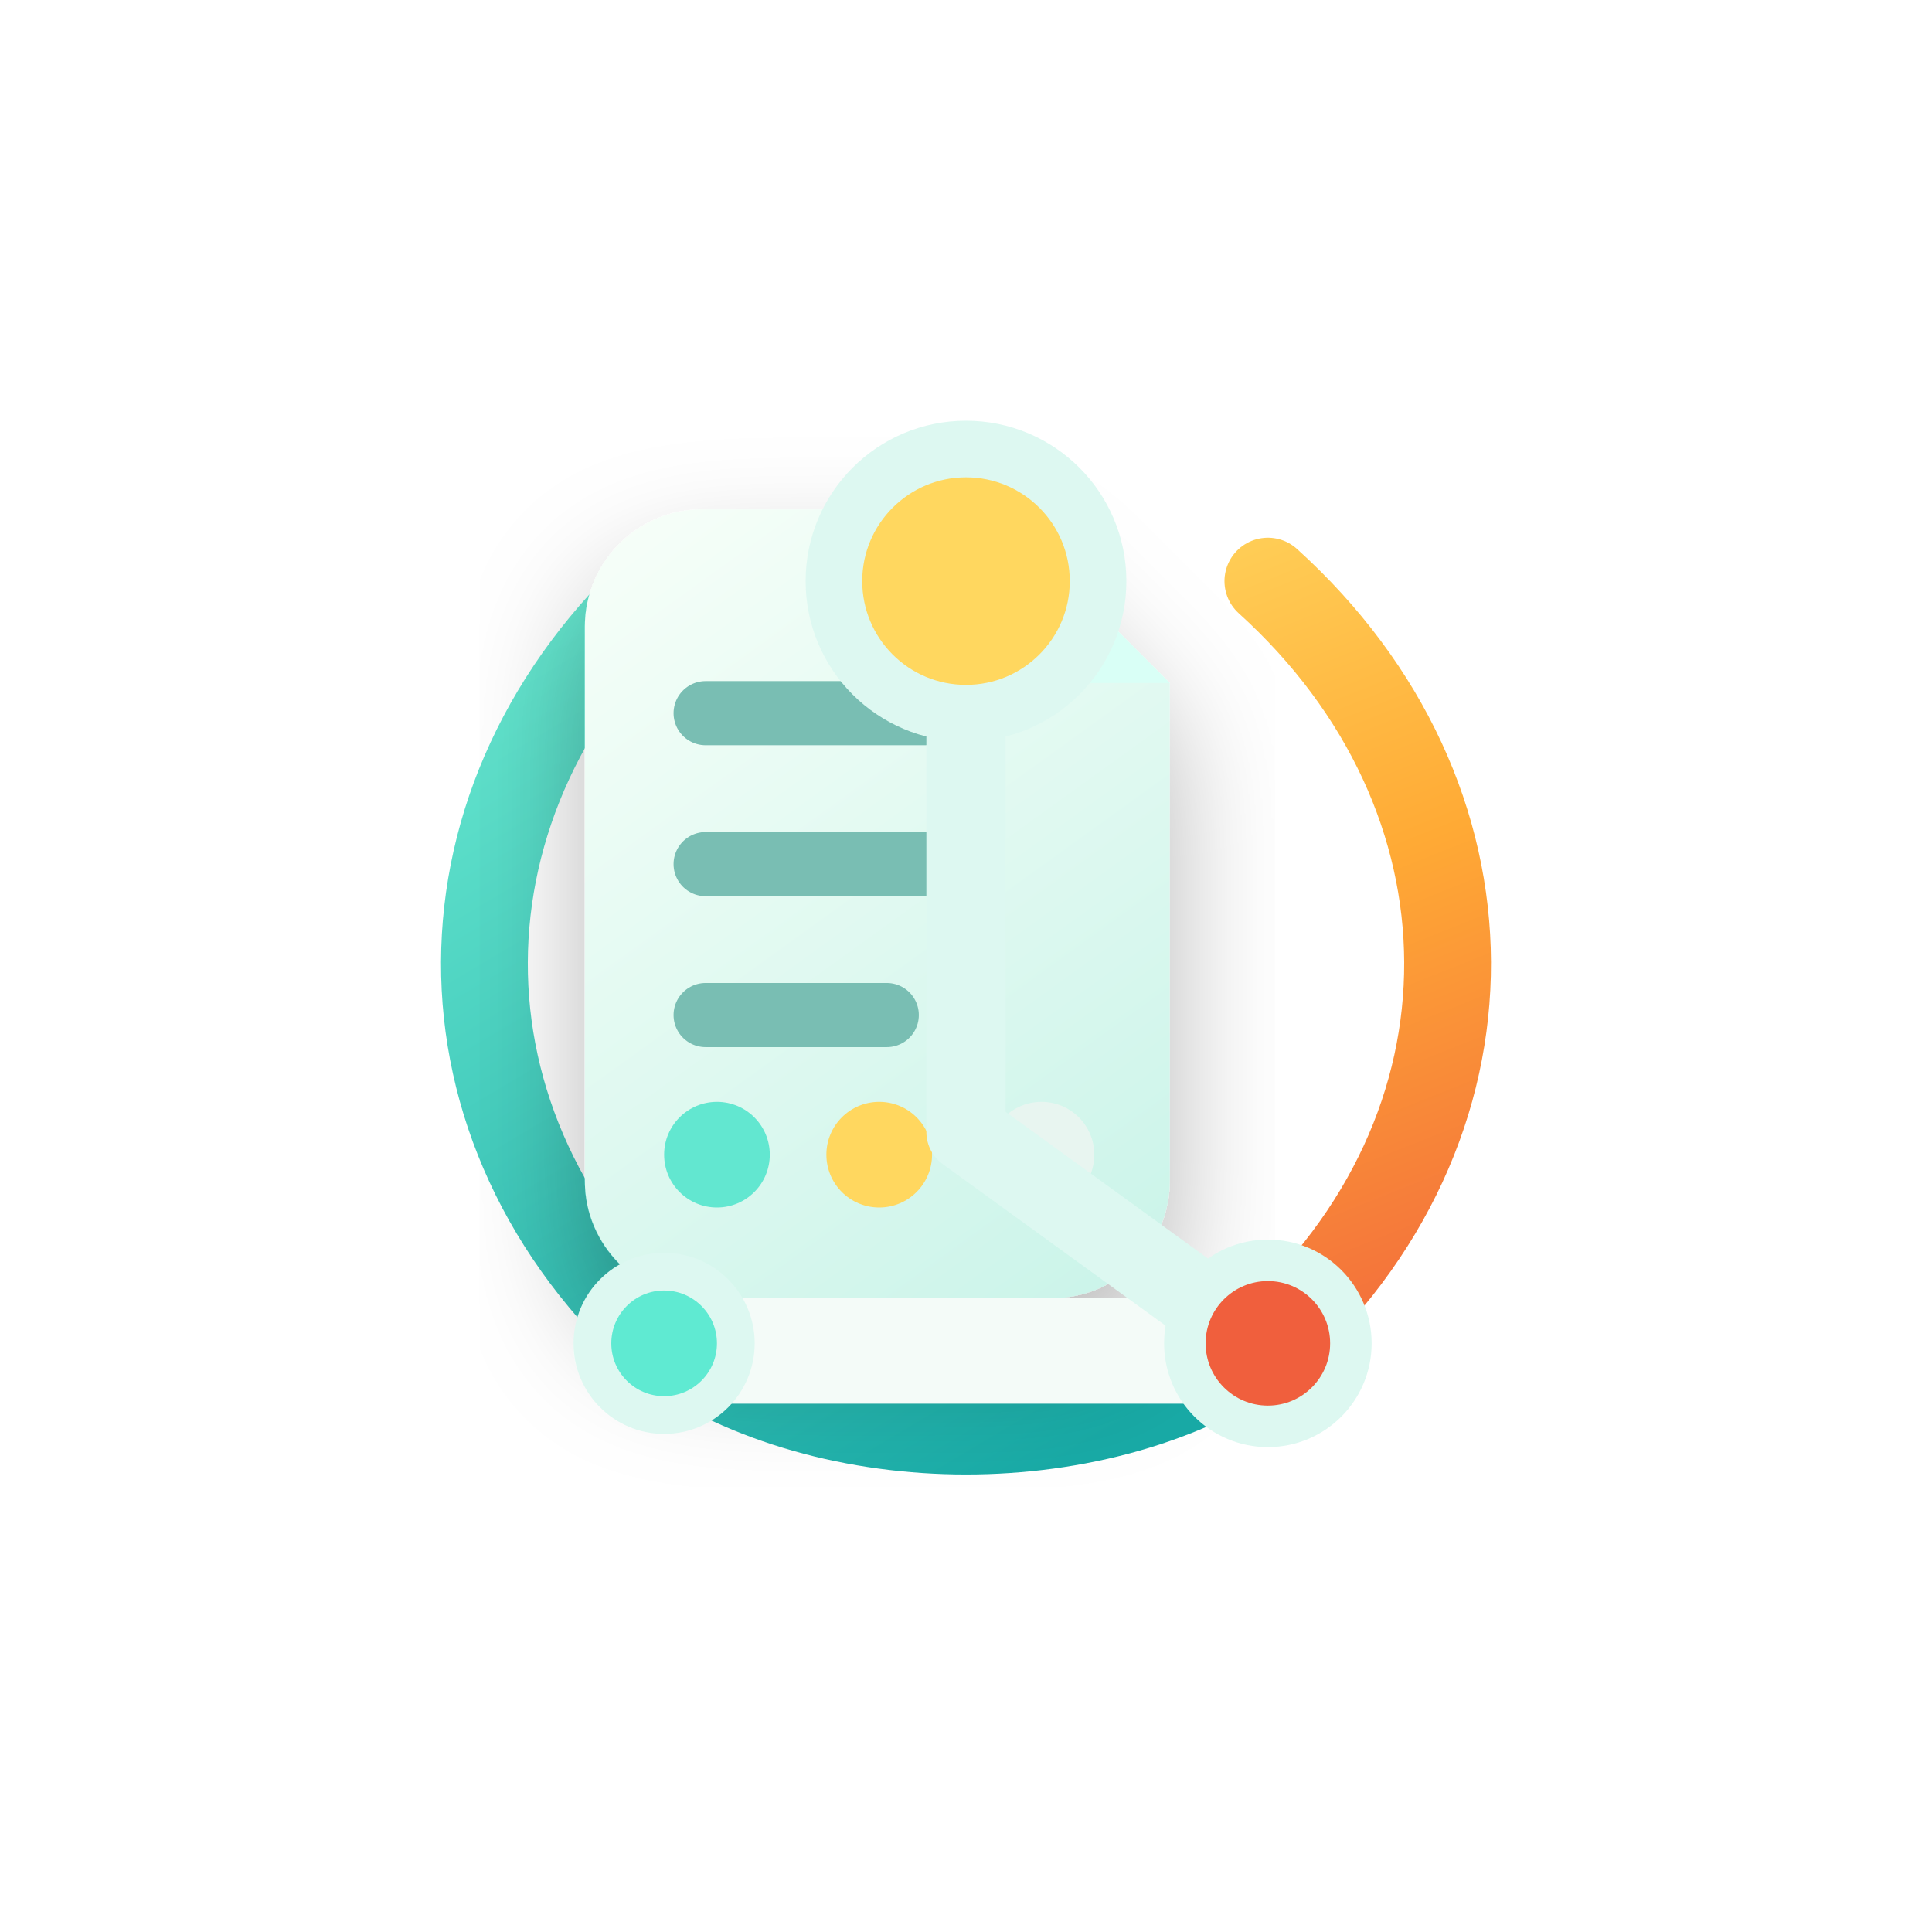
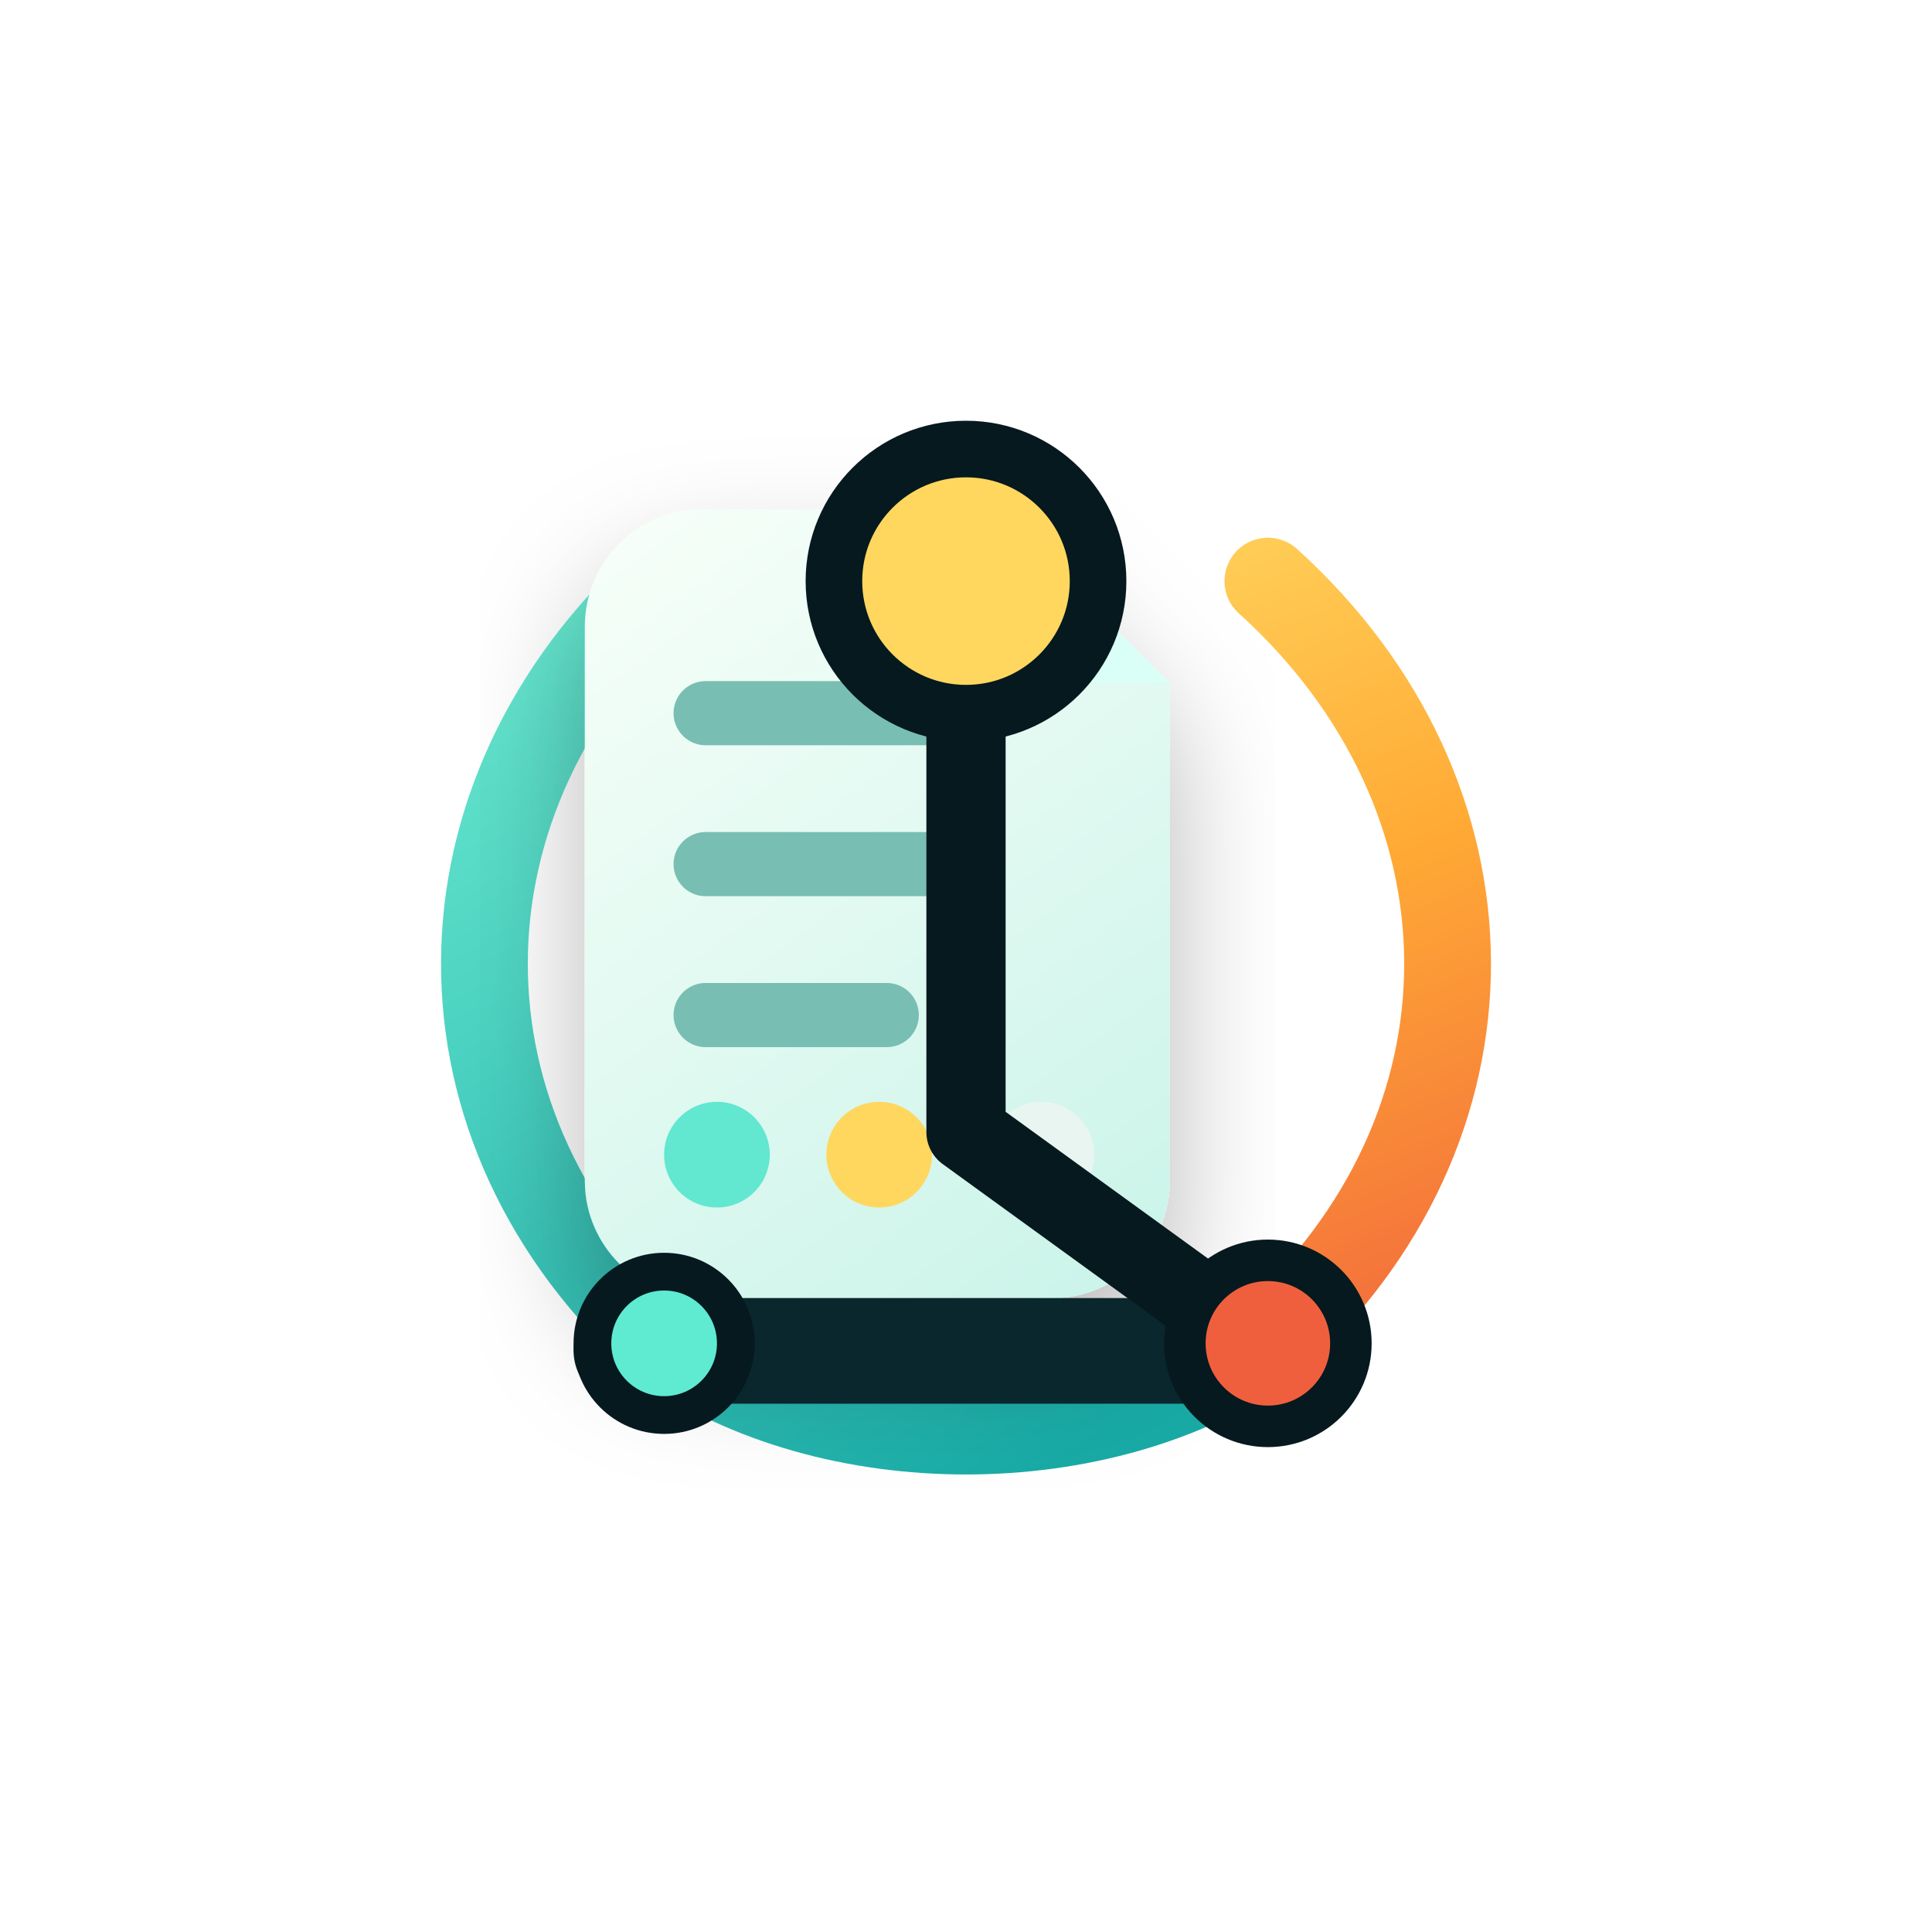
<svg xmlns="http://www.w3.org/2000/svg" viewBox="0 0 512 512" role="img" aria-labelledby="title desc">
  <defs>
    <linearGradient id="bg" x1="70" y1="54" x2="452" y2="462" gradientUnits="userSpaceOnUse">
      <stop offset="0" stop-color="#103936" />
      <stop offset="0.55" stop-color="#08262C" />
      <stop offset="1" stop-color="#061319" />
    </linearGradient>
    <linearGradient id="paper" x1="158" y1="132" x2="318" y2="354" gradientUnits="userSpaceOnUse">
      <stop offset="0" stop-color="#F8FFF9" />
      <stop offset="1" stop-color="#C7F3E8" />
    </linearGradient>
    <linearGradient id="teal" x1="116" y1="126" x2="274" y2="392" gradientUnits="userSpaceOnUse">
      <stop offset="0" stop-color="#73F0D5" />
      <stop offset="1" stop-color="#18AAA6" />
    </linearGradient>
    <linearGradient id="amber" x1="299" y1="128" x2="397" y2="374" gradientUnits="userSpaceOnUse">
      <stop offset="0" stop-color="#FFD75F" />
      <stop offset="0.44" stop-color="#FFAA35" />
      <stop offset="1" stop-color="#F05F3D" />
    </linearGradient>
    <filter id="softShadow" x="-18%" y="-18%" width="136%" height="142%">
      <feDropShadow dx="0" dy="16" stdDeviation="16" flood-color="#020A0D" flood-opacity="0.28" />
    </filter>
  </defs>
  <path d="M176 154c-63 57-64 145 0 202" fill="none" stroke="url(#teal)" stroke-width="23" stroke-linecap="round" />
  <path d="M336 154c63 57 64 145 0 202" fill="none" stroke="url(#amber)" stroke-width="23" stroke-linecap="round" />
  <path d="M176 356c44 31 116 31 160 0" fill="none" stroke="url(#teal)" stroke-width="23" stroke-linecap="round" />
  <g filter="url(#softShadow)">
    <path d="M155 166c0-17 14-31 31-31h78l46 46v132c0 17-14 31-31 31h-93c-17 0-31-14-31-31V166z" fill="url(#paper)" />
    <path d="M264 135v46h46" fill="#D9FFF6" />
    <path d="M187 189h58M187 229h70M187 269h48" stroke="#79BEB3" stroke-width="17" stroke-linecap="round" />
    <circle cx="190" cy="306" r="14" fill="#62E7D0" />
    <circle cx="233" cy="306" r="14" fill="#FFD75F" />
    <circle cx="276" cy="306" r="14" fill="#E8F5F0" />
  </g>
-   <path d="M166 358h180" stroke="#F4FBF8" stroke-width="28" stroke-linecap="round" />
-   <path d="M256 154v146l80 58" fill="none" stroke="#DDF8F1" stroke-width="21" stroke-linecap="round" stroke-linejoin="round" />
-   <circle cx="256" cy="154" r="35" fill="#FFD75F" stroke="#DDF8F1" stroke-width="15" />
-   <circle cx="176" cy="356" r="19" fill="#5FEAD2" stroke="#DDF8F1" stroke-width="10" />
-   <circle cx="336" cy="356" r="22" fill="#F05F3D" stroke="#DDF8F1" stroke-width="11" />
+   <path d="M166 358h180" stroke="#09272D" stroke-width="28" stroke-linecap="round" />
+   <path d="M256 154v146l80 58" fill="none" stroke="#06191F" stroke-width="21" stroke-linecap="round" stroke-linejoin="round" />
+   <circle cx="256" cy="154" r="35" fill="#FFD75F" stroke="#06191F" stroke-width="15" />
+   <circle cx="176" cy="356" r="19" fill="#5FEAD2" stroke="#06191F" stroke-width="10" />
+   <circle cx="336" cy="356" r="22" fill="#F05F3D" stroke="#06191F" stroke-width="11" />
</svg>
